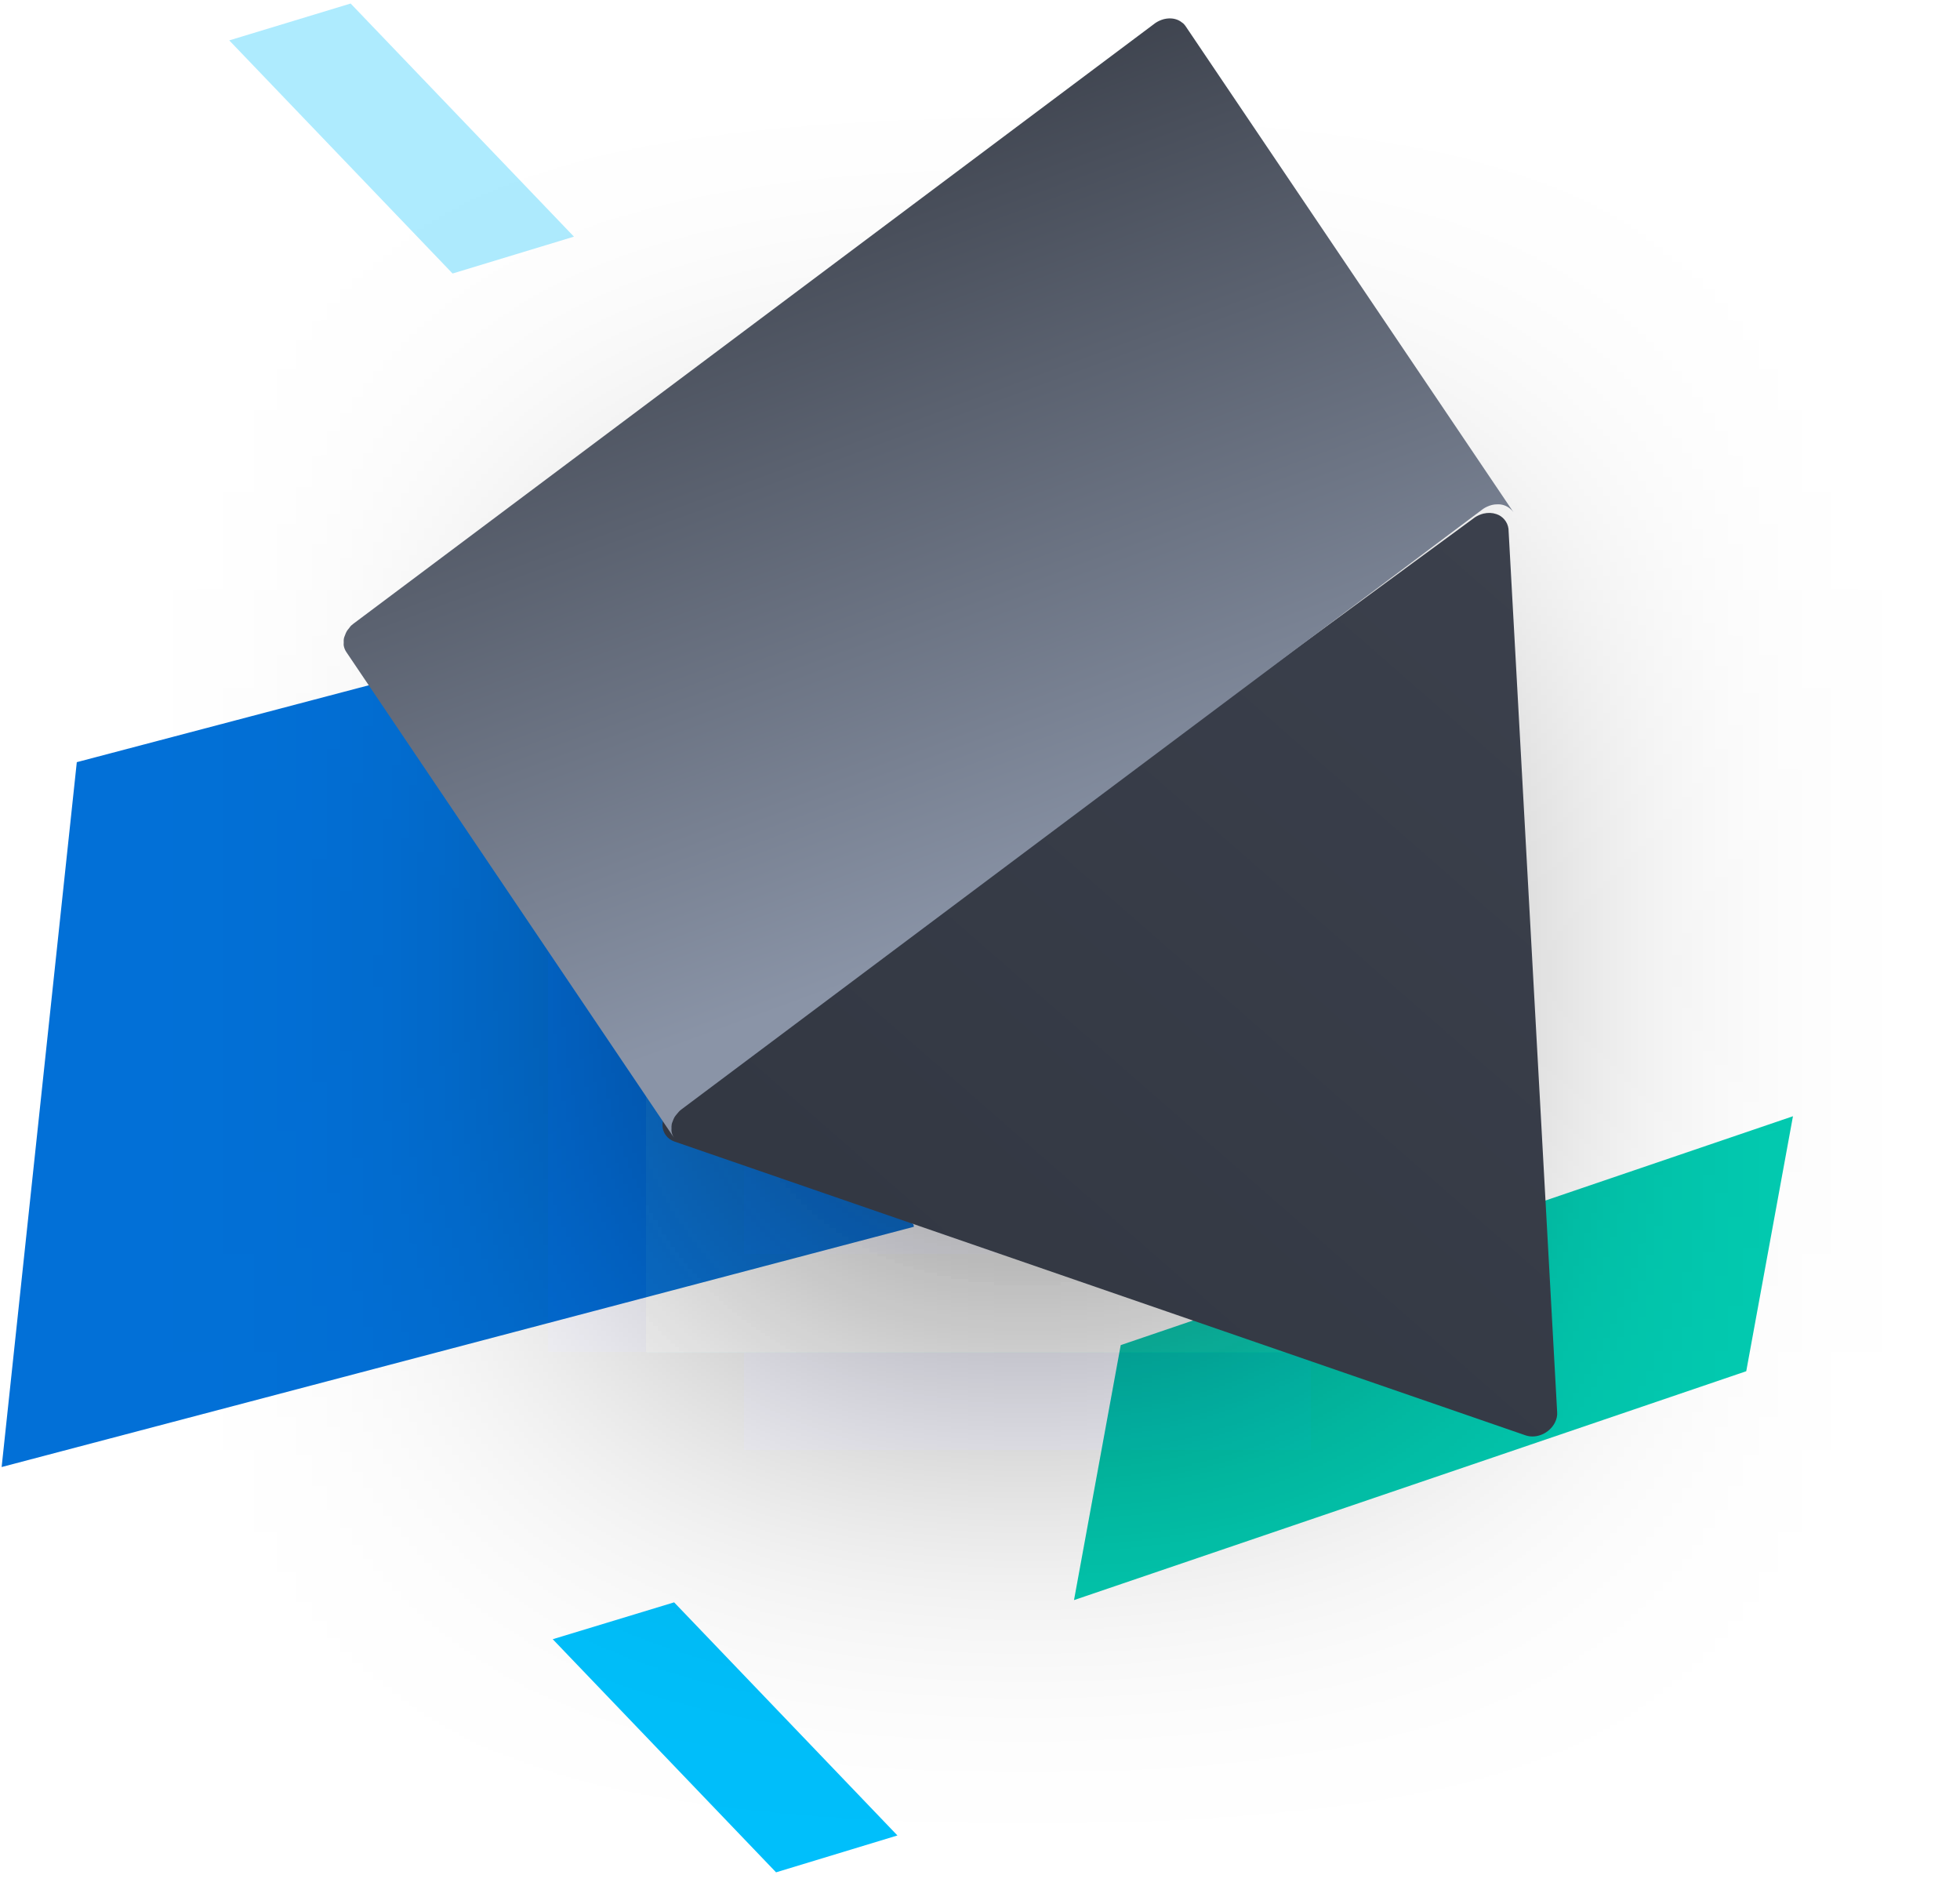
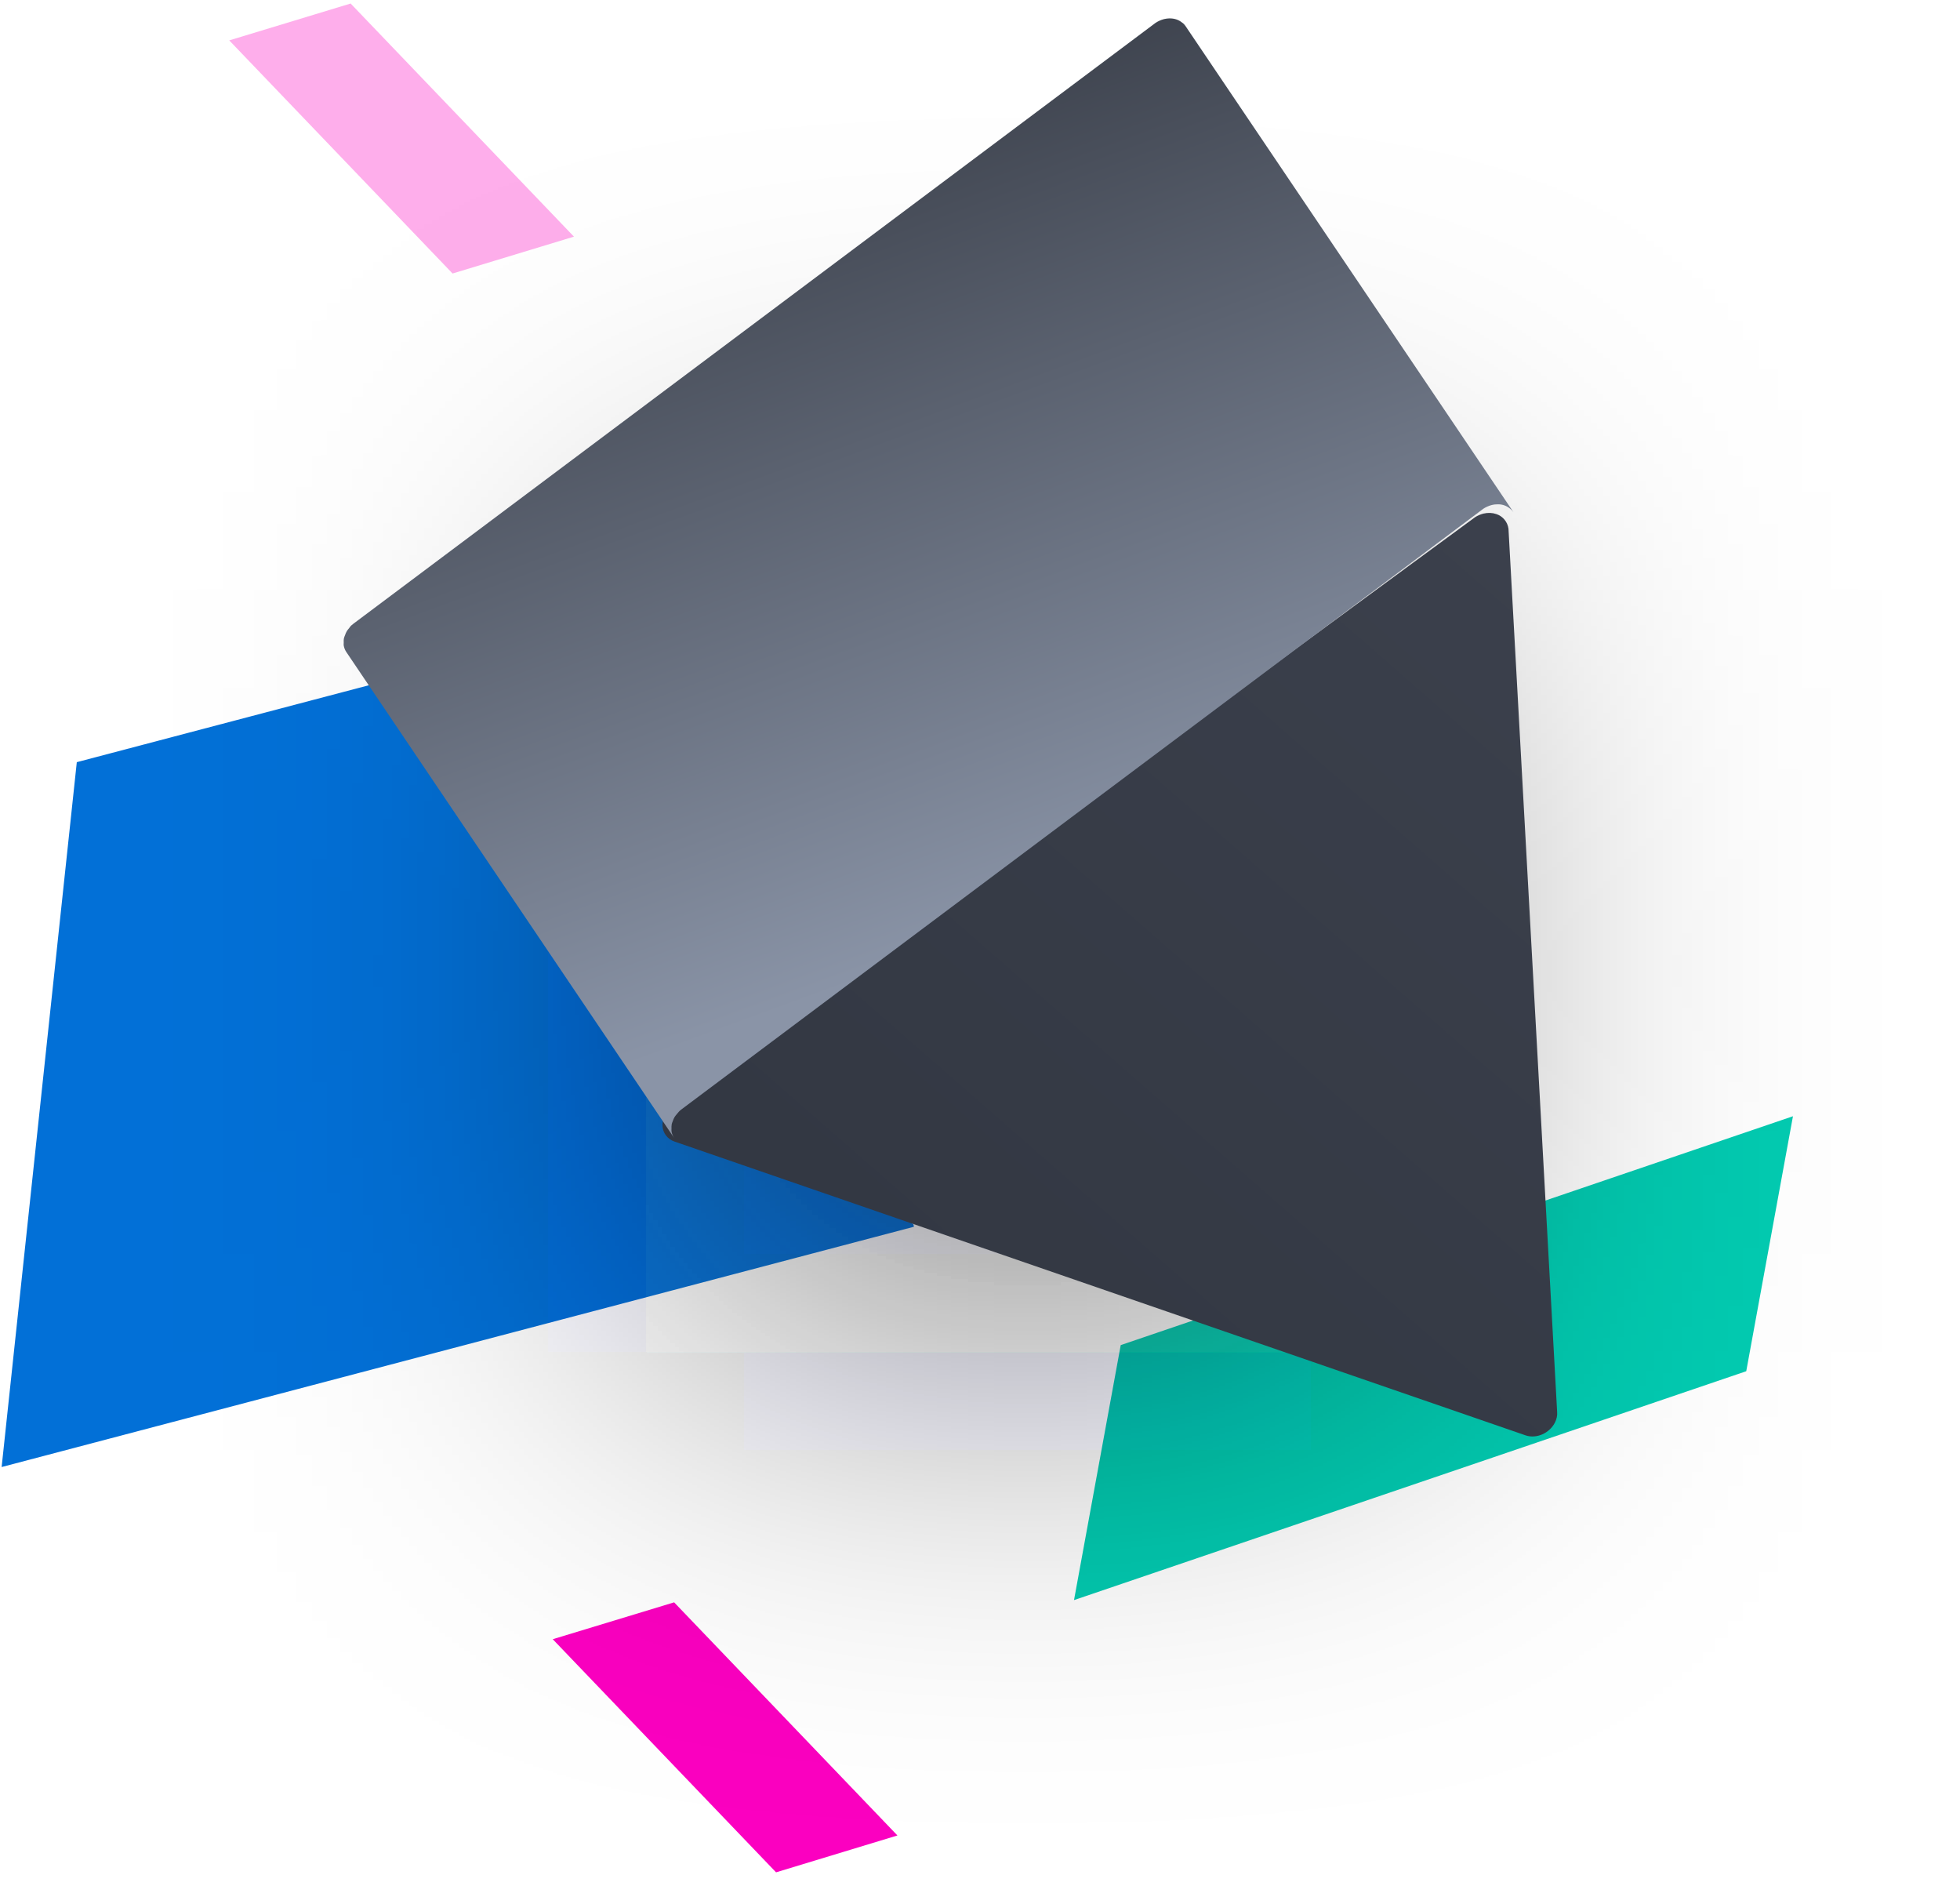
<svg xmlns="http://www.w3.org/2000/svg" width="103" height="100">
  <defs>
    <filter x="-90%" y="-90%" width="280%" height="280%" filterUnits="objectBoundingBox" id="a">
      <feGaussianBlur stdDeviation="12" in="SourceGraphic" />
    </filter>
    <linearGradient x1="49.892%" y1=".428%" x2="24.856%" y2="100%" id="b">
      <stop stop-color="#3B404C" offset="0%" />
      <stop stop-color="#333843" offset="100%" />
    </linearGradient>
    <linearGradient x1="17.713%" y1="0%" x2="77.754%" y2="68.424%" id="c">
      <stop stop-color="#2C3039" offset="0%" />
      <stop stop-color="#8A94A7" offset="100%" />
    </linearGradient>
  </defs>
  <g fill="none" fill-rule="evenodd">
    <path d="M48.028 64.452L.086 77.076l3.95-37.033 27.97-7.364c.1 3.076.27 8.387.512 15.934l15.485 15.72.025.119z" fill="#0270D7" />
    <path fill="#02CBB1" d="M91.767 72.042l2.455-13.396L58.895 70.67 56.44 84.067z" />
-     <path fill="#00BFFB" d="M40.783 98.37l6.378-1.937-11.735-12.248-6.379 1.937z" />
-     <path fill-opacity=".32" fill="#00BFFB" d="M23.783 14.37l6.378-1.937L18.426.185l-6.379 1.937z" />
+     <path fill="#fb00c0" d="M40.783 98.37l6.378-1.937-11.735-12.248-6.379 1.937z" />
+     <path fill-opacity=".32" fill="#fb00c0" d="M23.783 14.37l6.378-1.937L18.426.185l-6.379 1.937z" />
    <path fill-opacity=".48" fill="#1D2026" filter="url(#a)" d="M50 43h40v40H50z" transform="translate(-16 -12)" />
    <g>
      <path d="M51.759 16.34a.94.94 0 0 1 .922.399l23.35 40.193c.096.151.143.35.143.545-.001.629-.481 1.21-1.067 1.292l-46.872 6.553a.909.909 0 0 1-.527-.081c-.507-.237-.688-.912-.39-1.5L50.84 16.996c.076-.134.183-.262.307-.372.19-.16.403-.255.612-.283" fill="url(#b)" transform="rotate(27 42.978 77.641)" />
      <path d="M25.338.52c-.01-.006-.022-.01-.033-.017a.893.893 0 0 0-.174-.066c-.01-.002-.022.001-.034-.001a.925.925 0 0 0-.346-.018 1.064 1.064 0 0 0-.315.096l-.004.001c-.06.03-.12.064-.178.105a1.172 1.172 0 0 0-.107.083l-.008.008a1.495 1.495 0 0 0-.295.368L.616 48.344a1.469 1.469 0 0 0-.064.148c-.02.057-.02.113-.033.171-.012.058-.028.116-.033.174-.007.084.002.164.012.246.007.052.006.106.02.156.022.084.061.158.103.233.02.037.031.08.056.113a.877.877 0 0 0 .28.25l26.938 14.927a.868.868 0 0 1-.28-.252c-.024-.034-.037-.076-.057-.113-.04-.075-.08-.15-.103-.232-.013-.051-.013-.104-.02-.156-.01-.082-.02-.163-.012-.248.005-.058.021-.115.033-.173.024-.107.046-.216.097-.32l23.227-47.262c.076-.136.18-.265.304-.376.091-.08.19-.142.289-.19a.96.96 0 0 1 .662-.078.95.95 0 0 1 .24.084L25.337.52z" transform="rotate(27 42.028 77.95)" fill="url(#c)" fill-rule="nonzero" />
    </g>
  </g>
</svg>
